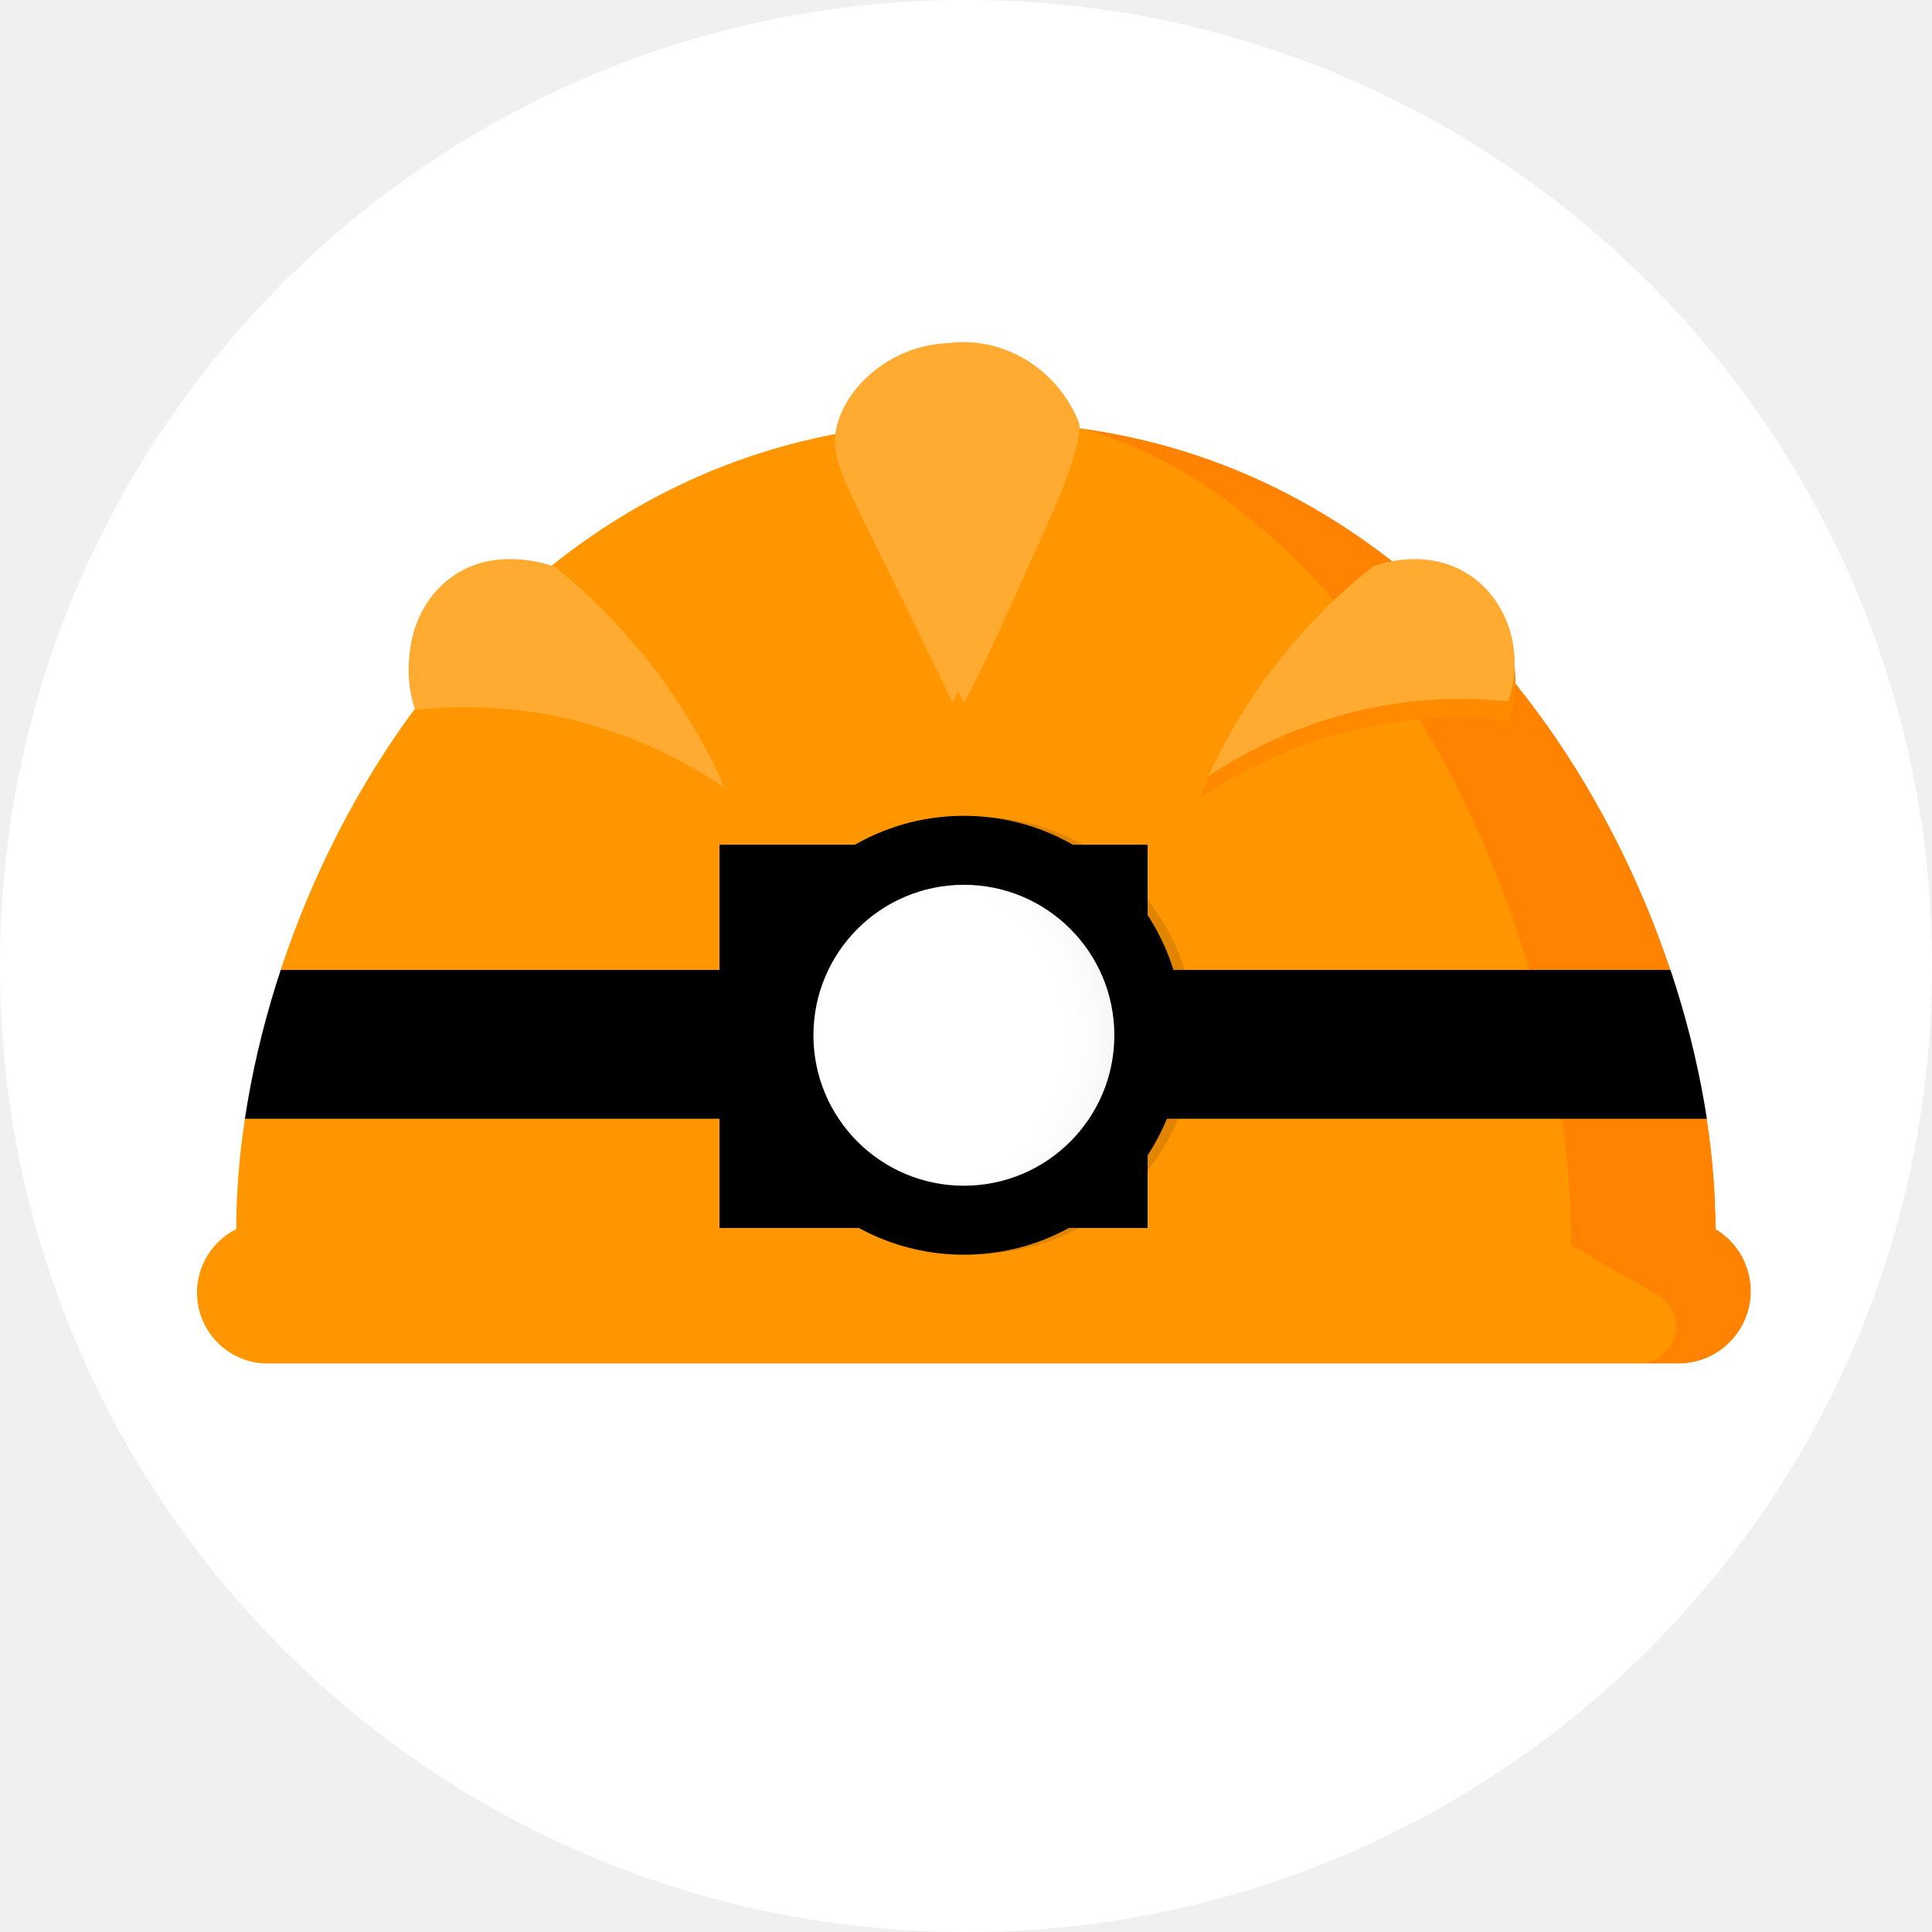
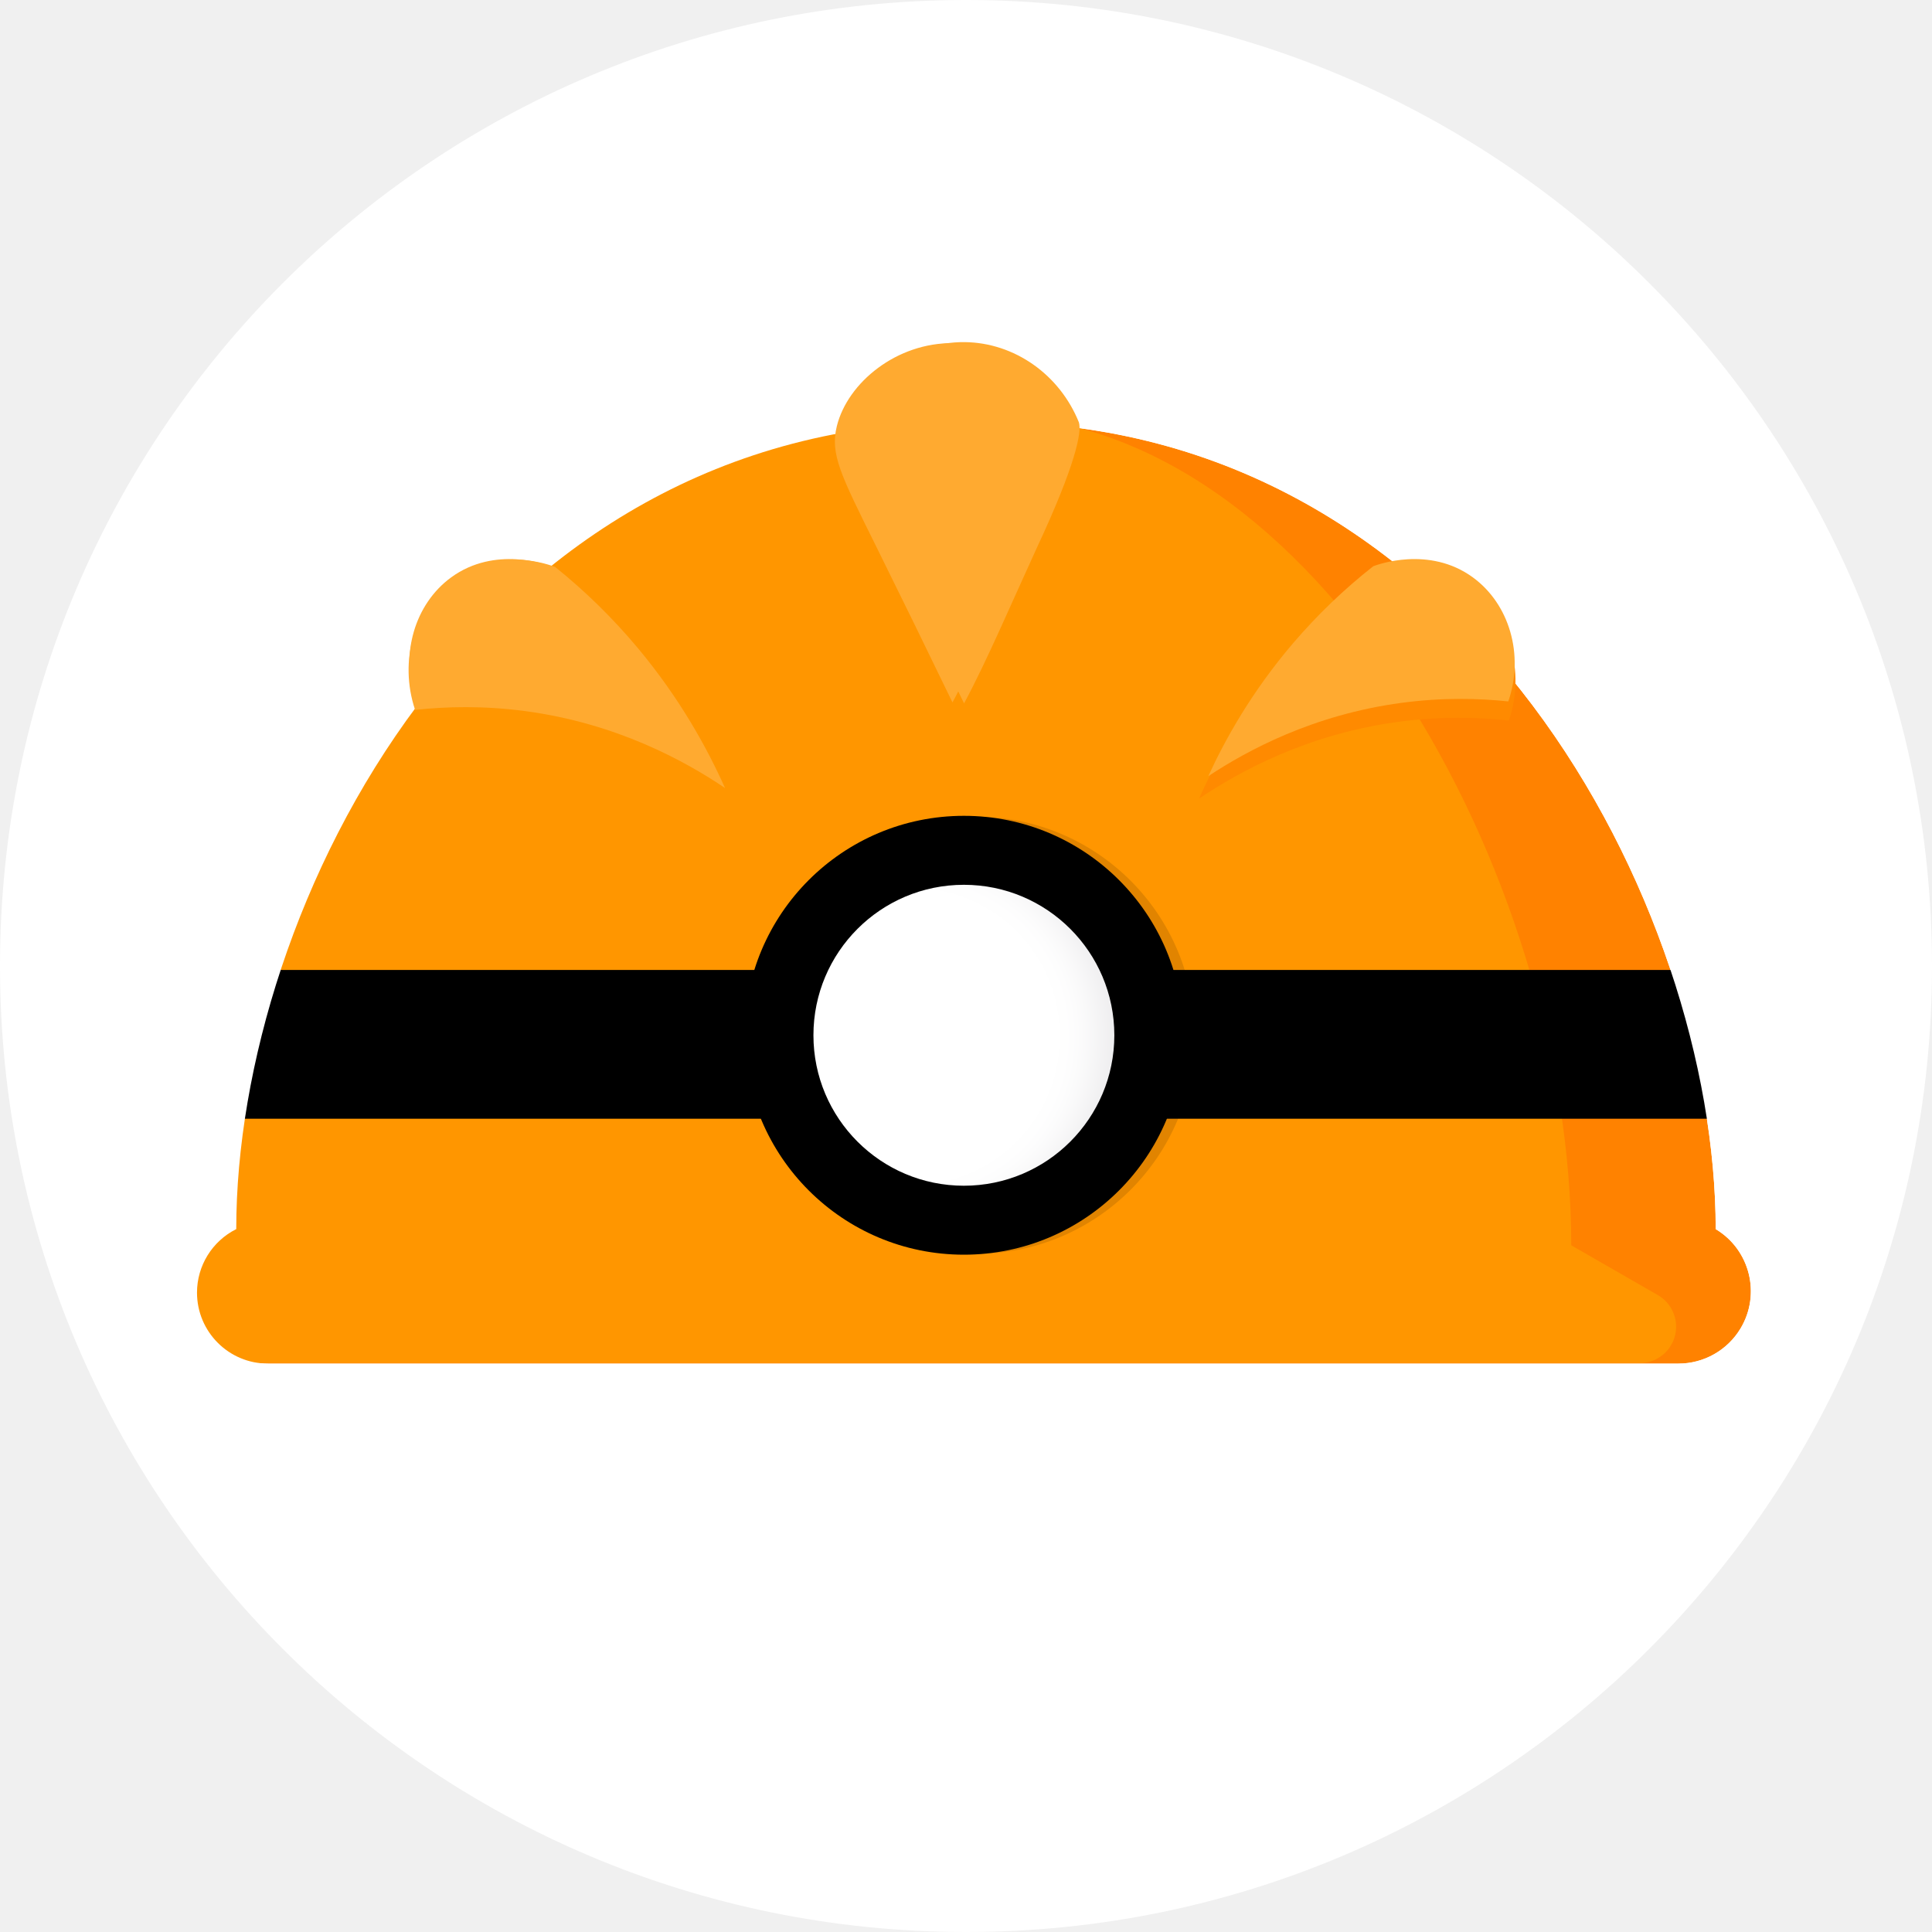
<svg xmlns="http://www.w3.org/2000/svg" width="96" height="96" fill="none" viewBox="0 0 96 96">
  <circle cx="48" cy="48" r="48" fill="#fff" />
  <mask id="mask0" width="78" height="48" x="9" y="20" mask-type="alpha" maskUnits="userSpaceOnUse">
    <path fill="#fff" d="M47.883 20.976H49.108C73.018 20.976 85.252 45.116 85.252 61.074C86.956 62.096 87.509 64.306 86.487 66.01C85.836 67.094 84.665 67.757 83.401 67.757H13.317C11.368 67.757 9.789 66.178 9.789 64.229C9.789 62.893 10.544 61.672 11.739 61.074C11.739 45.116 23.711 20.976 47.883 20.976Z" />
  </mask>
  <g mask="url(#mask0)">
    <path fill="#FF8200" d="M47.883 20.976H49.108C73.018 20.976 85.252 45.116 85.252 61.074C86.956 62.096 87.509 64.306 86.487 66.01C85.836 67.094 84.665 67.757 83.401 67.757H13.317C11.368 67.757 9.789 66.178 9.789 64.229C9.789 62.893 10.544 61.672 11.739 61.074C11.739 45.116 23.711 20.976 47.883 20.976Z" />
    <path fill="#FF9600" fill-rule="evenodd" d="M34.13 20.669L49.073 20.669C65.281 20.669 78.075 43.357 78.075 61.879L82.378 64.353C83.245 64.851 83.543 65.957 83.045 66.824C82.722 67.386 82.124 67.732 81.476 67.732H1.81C0.81 67.732 0 66.922 0 65.922C0 65.218 0.408 64.578 1.046 64.281L6.207 61.879C6.207 43.357 17.922 20.669 34.13 20.669Z" clip-rule="evenodd" />
    <path fill="#000" d="M10.863 48.197L84.835 48.197V55.589L10.863 55.589L10.863 48.197Z" />
    <path fill="#000" fill-opacity=".119" d="M48.499 62.302C54.498 62.302 59.36 57.44 59.36 51.441C59.36 45.443 54.498 40.581 48.499 40.581C42.501 40.581 37.639 45.443 37.639 51.441C37.639 57.44 42.501 62.302 48.499 62.302Z" />
  </g>
  <path fill="#fff" d="M47.895 62.302C53.894 62.302 58.756 57.44 58.756 51.441C58.756 45.443 53.894 40.581 47.895 40.581C41.897 40.581 37.035 45.443 37.035 51.441C37.035 57.44 41.897 62.302 47.895 62.302Z" />
  <g filter="url(#filter0_i)">
    <path fill="#fff" d="M47.5 61C52.747 61 57 56.747 57 51.5C57 46.253 52.747 42 47.5 42C42.253 42 38 46.253 38 51.5C38 56.747 42.253 61 47.5 61Z" />
  </g>
  <path fill="#000" fill-rule="evenodd" d="M47.895 43.965C43.766 43.965 40.419 47.312 40.419 51.441C40.419 55.57 43.766 58.918 47.895 58.918C52.024 58.918 55.371 55.57 55.371 51.441C55.371 47.312 52.024 43.965 47.895 43.965ZM36.991 51.441C36.991 45.419 41.873 40.538 47.895 40.538C53.917 40.538 58.799 45.419 58.799 51.441C58.799 57.463 53.917 62.345 47.895 62.345C41.873 62.345 36.991 57.463 36.991 51.441Z" clip-rule="evenodd" />
  <path fill="#FFAA30" d="M44.076 27.126C42.329 23.599 41.778 22.547 42.127 21.143C42.67 18.962 45.127 16.966 47.946 17C50.404 17.031 52.652 18.605 53.611 20.989C53.76 21.471 53.434 23.13 51.517 27.227C50.322 29.831 49.019 32.883 47.904 34.95C46.641 32.336 45.365 29.728 44.076 27.126Z" />
  <path fill="#FFAA30" d="M43.522 27.122C41.784 23.613 41.236 22.567 41.583 21.17C42.123 19.001 44.566 17.016 47.369 17.05C49.814 17.08 52.049 18.646 53.003 21.018C53.151 21.496 52.828 23.147 50.921 27.222C49.733 29.812 48.437 32.848 47.328 34.904C46.072 32.304 44.803 29.71 43.522 27.122Z" />
  <path fill="#FFAA30" d="M31.688 32.195C30.451 30.717 29.076 29.369 27.582 28.17C27.386 28.093 24.718 27.084 22.464 28.766C20.588 30.166 19.807 32.824 20.626 35.275C22.15 35.108 24.014 35.056 26.108 35.336C30.656 35.945 34.049 37.822 36.026 39.156C35.155 37.207 33.797 34.718 31.688 32.195Z" />
  <path fill="#FFAA30" d="M35.566 38.568C34.719 36.719 33.399 34.356 31.352 31.96C30.152 30.556 28.819 29.276 27.37 28.136C27.181 28.062 24.597 27.1 22.42 28.688C20.609 30.01 19.86 32.527 20.658 34.852C22.132 34.697 23.936 34.652 25.962 34.923C30.364 35.512 33.65 37.298 35.566 38.568Z" />
  <path fill="#FF8A00" d="M63.917 32.724C65.154 31.246 66.529 29.898 68.023 28.699C68.219 28.621 70.887 27.613 73.141 29.295C75.017 30.694 75.798 33.353 74.979 35.804C73.455 35.637 71.591 35.584 69.497 35.865C64.949 36.474 61.556 38.351 59.579 39.685C60.45 37.736 61.807 35.247 63.917 32.724Z" />
  <path fill="#FFAA30" d="M60.039 38.568C60.886 36.719 62.206 34.357 64.253 31.96C65.453 30.557 66.786 29.276 68.235 28.137C68.424 28.062 71.008 27.1 73.185 28.689C74.996 30.01 75.745 32.528 74.947 34.853C73.473 34.697 71.669 34.653 69.643 34.924C65.241 35.512 61.955 37.299 60.039 38.568Z" />
  <defs>
-     <filter id="filter0_i" width="21.218" height="19" x="35.782" y="42" colorInterpolationFilters="sRGB" filterUnits="userSpaceOnUse">
-       <feFlood floodOpacity="0" result="BackgroundImageFix" />
+     <filter id="filter0_i" width="21.218" height="19" x="35.782" y="42" color-interpolation-filters="sRGB" filterUnits="userSpaceOnUse">
+       <feFlood flood-opacity="0" result="BackgroundImageFix" />
      <feBlend in="SourceGraphic" in2="BackgroundImageFix" mode="normal" result="shape" />
      <feColorMatrix in="SourceAlpha" result="hardAlpha" type="matrix" values="0 0 0 0 0 0 0 0 0 0 0 0 0 0 0 0 0 0 127 0" />
      <feOffset dx="-2.218" />
      <feGaussianBlur stdDeviation="1.109" />
      <feComposite in2="hardAlpha" k2="-1" k3="1" operator="arithmetic" />
      <feColorMatrix type="matrix" values="0 0 0 0 0.91 0 0 0 0 0.906 0 0 0 0 0.914 0 0 0 1 0" />
      <feBlend in2="shape" mode="normal" result="effect1_innerShadow" />
    </filter>
  </defs>
</svg>
